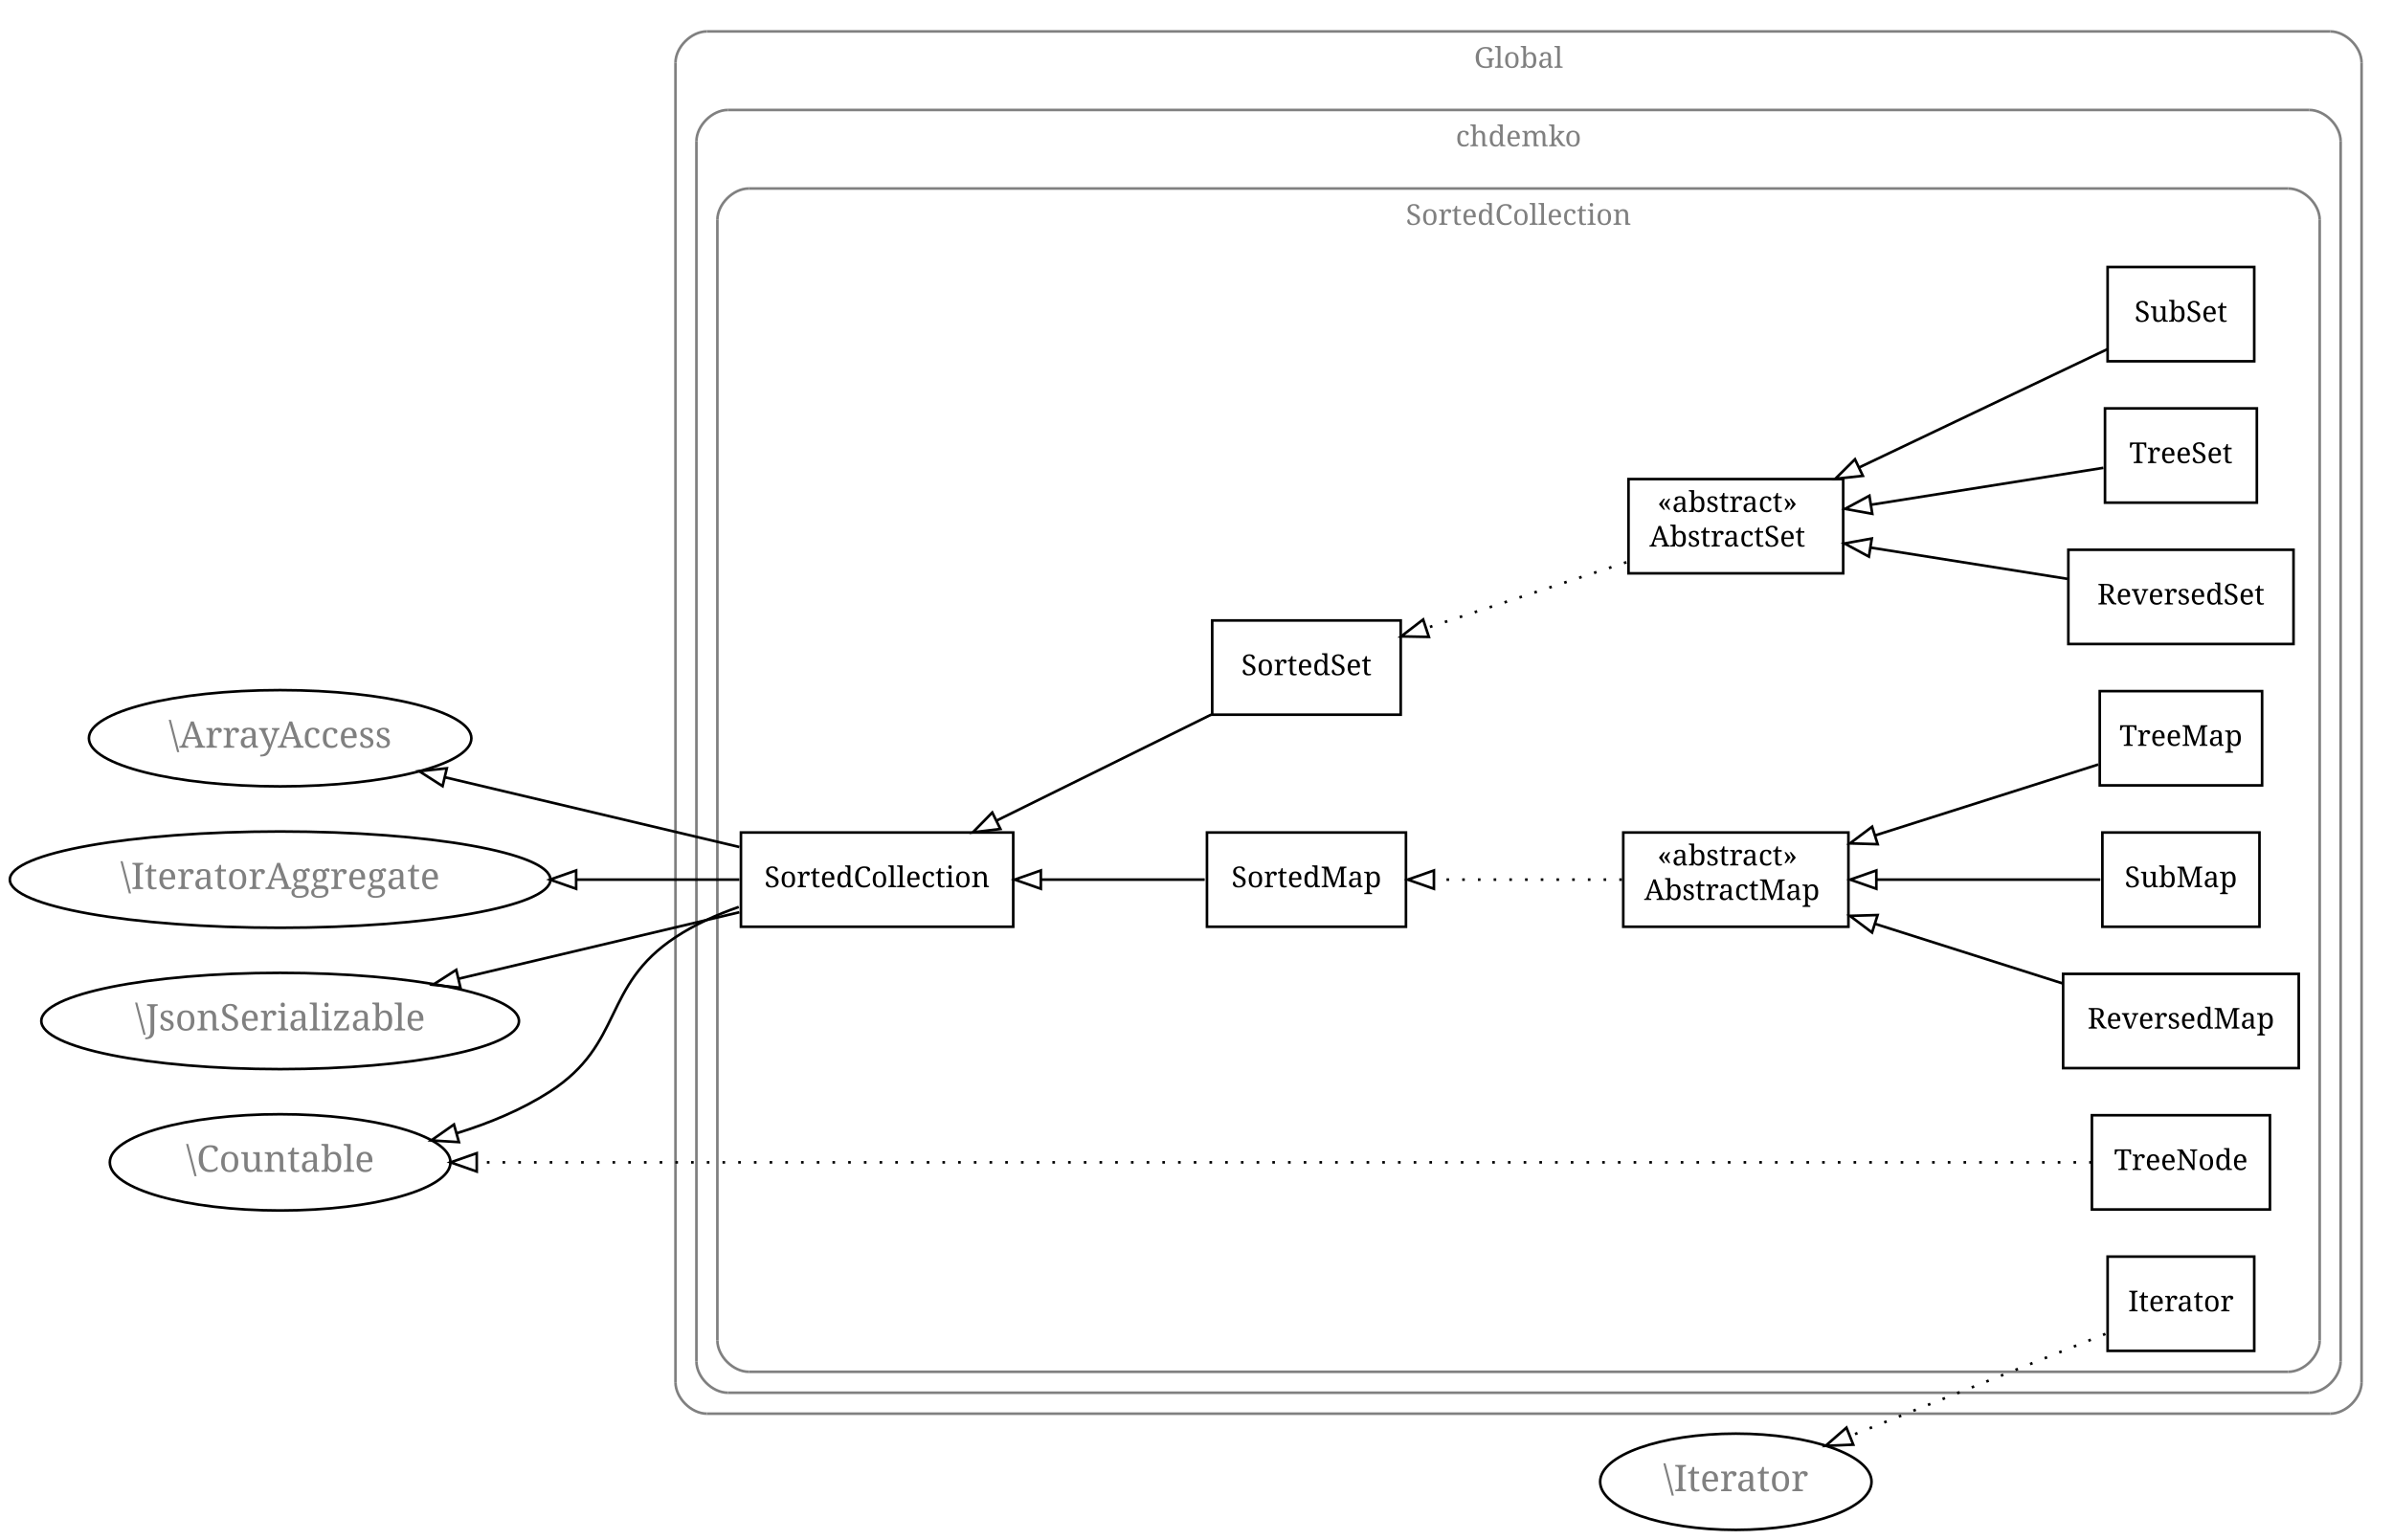
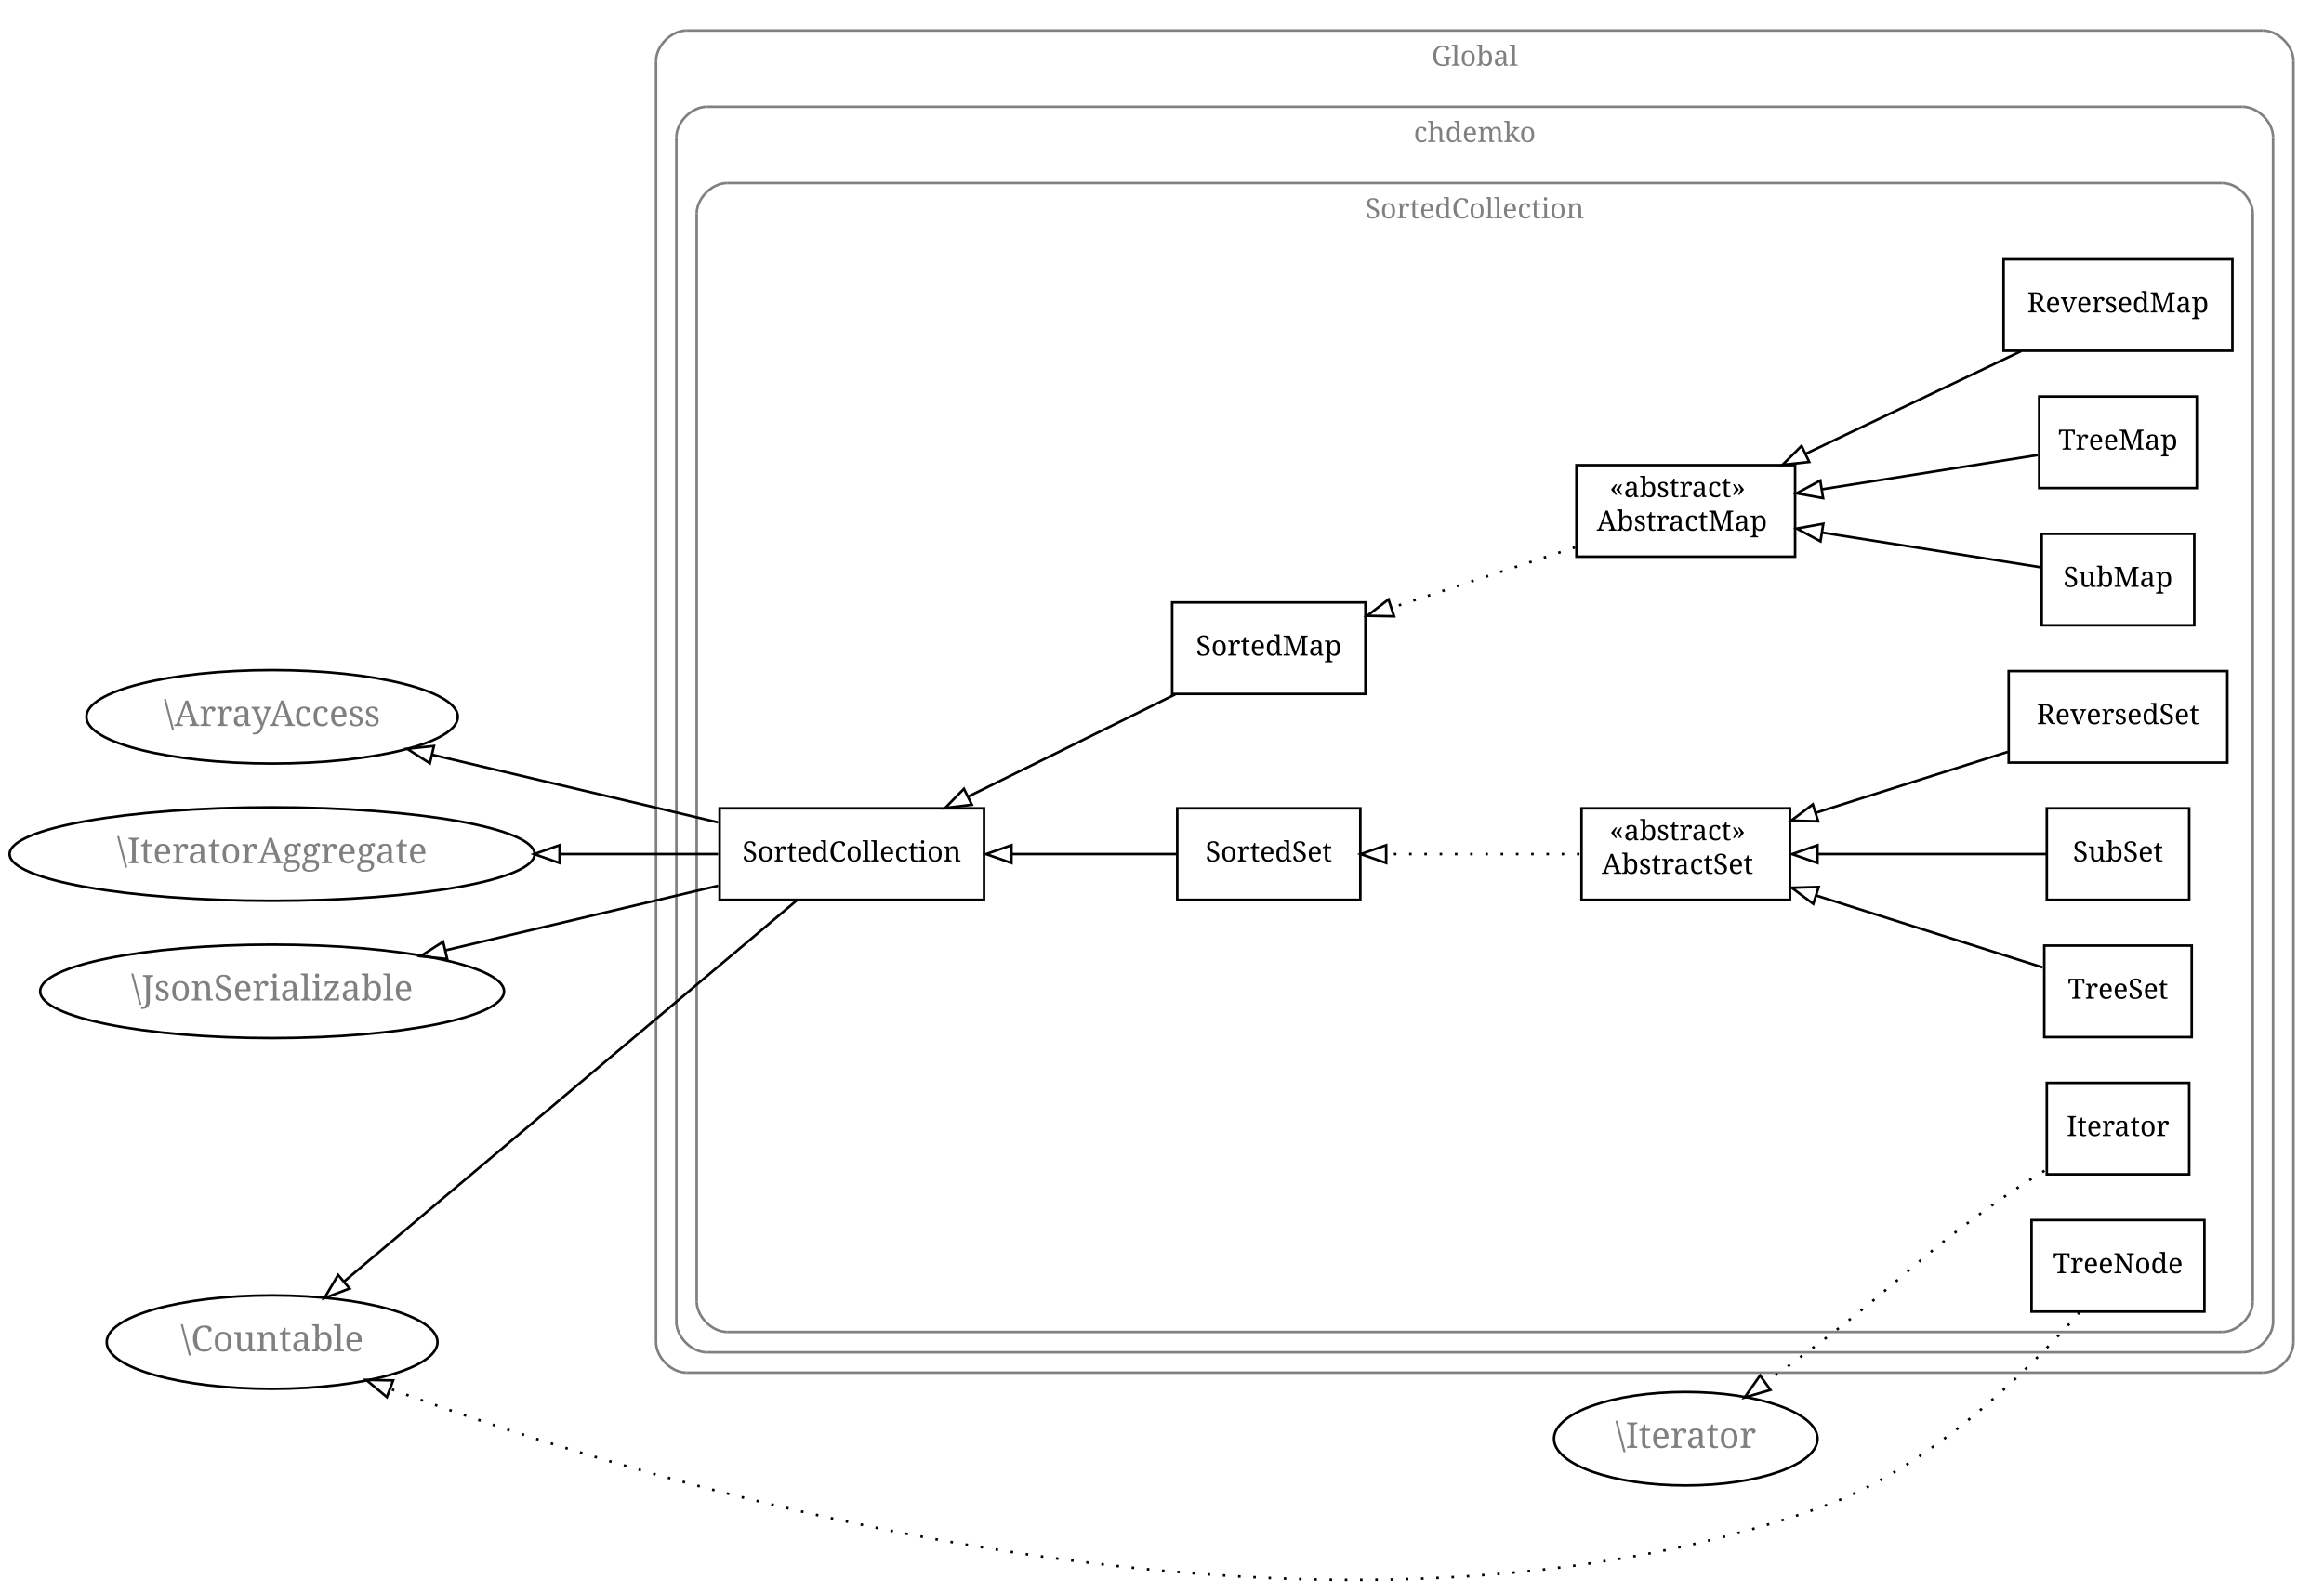
- <svg xmlns="http://www.w3.org/2000/svg" width="914pt" height="588pt" viewBox="0.00 0.00 914.00 588.00">
-   <g id="graph1" class="graph" transform="scale(1 1) rotate(0) translate(4 584)">
-     <polygon fill="white" stroke="white" points="-4,5 -4,-584 911,-584 911,5 -4,5" />
+ <svg xmlns="http://www.w3.org/2000/svg" width="914pt" height="626pt" viewBox="0.00 0.00 914.00 626.03">
+   <g id="graph1" class="graph" transform="scale(1 1) rotate(0) translate(4 622.034)">
+     <polygon fill="white" stroke="white" points="-4,5 -4,-622.034 911,-622.034 911,5 -4,5" />
    <g id="graph2" class="cluster">
-       <polyline fill="none" stroke="gray" points="266,-44 886,-44 " />
-       <path fill="none" stroke="gray" d="M886,-44C892,-44 898,-50 898,-56" />
-       <polyline fill="none" stroke="gray" points="898,-56 898,-560 " />
-       <path fill="none" stroke="gray" d="M898,-560C898,-566 892,-572 886,-572" />
-       <polyline fill="none" stroke="gray" points="886,-572 266,-572 " />
-       <path fill="none" stroke="gray" d="M266,-572C260,-572 254,-566 254,-560" />
-       <polyline fill="none" stroke="gray" points="254,-560 254,-56 " />
-       <path fill="none" stroke="gray" d="M254,-56C254,-50 260,-44 266,-44" />
-       <text text-anchor="middle" x="576" y="-558.1" font-family="Times Roman,serif" font-size="11.00" fill="gray">Global</text>
+       <polyline fill="none" stroke="gray" points="266,-82.034 886,-82.034 " />
+       <path fill="none" stroke="gray" d="M886,-82.034C892,-82.034 898,-88.034 898,-94.034" />
+       <polyline fill="none" stroke="gray" points="898,-94.034 898,-598.034 " />
+       <path fill="none" stroke="gray" d="M898,-598.034C898,-604.034 892,-610.034 886,-610.034" />
+       <polyline fill="none" stroke="gray" points="886,-610.034 266,-610.034 " />
+       <path fill="none" stroke="gray" d="M266,-610.034C260,-610.034 254,-604.034 254,-598.034" />
+       <polyline fill="none" stroke="gray" points="254,-598.034 254,-94.034 " />
+       <path fill="none" stroke="gray" d="M254,-94.034C254,-88.034 260,-82.034 266,-82.034" />
+       <text text-anchor="middle" x="576" y="-596.134" font-family="Times Roman,serif" font-size="11.00" fill="gray">Global</text>
    </g>
    <g id="graph3" class="cluster">
-       <polyline fill="none" stroke="gray" points="274,-52 878,-52 " />
-       <path fill="none" stroke="gray" d="M878,-52C884,-52 890,-58 890,-64" />
-       <polyline fill="none" stroke="gray" points="890,-64 890,-530 " />
-       <path fill="none" stroke="gray" d="M890,-530C890,-536 884,-542 878,-542" />
-       <polyline fill="none" stroke="gray" points="878,-542 274,-542 " />
-       <path fill="none" stroke="gray" d="M274,-542C268,-542 262,-536 262,-530" />
-       <polyline fill="none" stroke="gray" points="262,-530 262,-64 " />
-       <path fill="none" stroke="gray" d="M262,-64C262,-58 268,-52 274,-52" />
-       <text text-anchor="middle" x="576" y="-528.1" font-family="Times Roman,serif" font-size="11.00" fill="gray">chdemko</text>
+       <polyline fill="none" stroke="gray" points="274,-90.034 878,-90.034 " />
+       <path fill="none" stroke="gray" d="M878,-90.034C884,-90.034 890,-96.034 890,-102.034" />
+       <polyline fill="none" stroke="gray" points="890,-102.034 890,-568.034 " />
+       <path fill="none" stroke="gray" d="M890,-568.034C890,-574.034 884,-580.034 878,-580.034" />
+       <polyline fill="none" stroke="gray" points="878,-580.034 274,-580.034 " />
+       <path fill="none" stroke="gray" d="M274,-580.034C268,-580.034 262,-574.034 262,-568.034" />
+       <polyline fill="none" stroke="gray" points="262,-568.034 262,-102.034 " />
+       <path fill="none" stroke="gray" d="M262,-102.034C262,-96.034 268,-90.034 274,-90.034" />
+       <text text-anchor="middle" x="576" y="-566.134" font-family="Times Roman,serif" font-size="11.00" fill="gray">chdemko</text>
    </g>
    <g id="graph4" class="cluster">
-       <polyline fill="none" stroke="gray" points="282,-60 870,-60 " />
-       <path fill="none" stroke="gray" d="M870,-60C876,-60 882,-66 882,-72" />
-       <polyline fill="none" stroke="gray" points="882,-72 882,-500 " />
-       <path fill="none" stroke="gray" d="M882,-500C882,-506 876,-512 870,-512" />
-       <polyline fill="none" stroke="gray" points="870,-512 282,-512 " />
-       <path fill="none" stroke="gray" d="M282,-512C276,-512 270,-506 270,-500" />
-       <polyline fill="none" stroke="gray" points="270,-500 270,-72 " />
-       <path fill="none" stroke="gray" d="M270,-72C270,-66 276,-60 282,-60" />
-       <text text-anchor="middle" x="576" y="-498.1" font-family="Times Roman,serif" font-size="11.00" fill="gray">SortedCollection</text>
+       <polyline fill="none" stroke="gray" points="282,-98.034 870,-98.034 " />
+       <path fill="none" stroke="gray" d="M870,-98.034C876,-98.034 882,-104.034 882,-110.034" />
+       <polyline fill="none" stroke="gray" points="882,-110.034 882,-538.034 " />
+       <path fill="none" stroke="gray" d="M882,-538.034C882,-544.034 876,-550.034 870,-550.034" />
+       <polyline fill="none" stroke="gray" points="870,-550.034 282,-550.034 " />
+       <path fill="none" stroke="gray" d="M282,-550.034C276,-550.034 270,-544.034 270,-538.034" />
+       <polyline fill="none" stroke="gray" points="270,-538.034 270,-110.034 " />
+       <path fill="none" stroke="gray" d="M270,-110.034C270,-104.034 276,-98.034 282,-98.034" />
+       <text text-anchor="middle" x="576" y="-536.134" font-family="Times Roman,serif" font-size="11.00" fill="gray">SortedCollection</text>
    </g>
    <g id="node4" class="node">
-       <polygon fill="none" stroke="black" points="857,-482 801,-482 801,-446 857,-446 857,-482" />
-       <text text-anchor="middle" x="829" y="-461.1" font-family="Times Roman,serif" font-size="11.00">SubSet</text>
+       <polygon fill="none" stroke="black" points="702,-439.034 616,-439.034 616,-403.034 702,-403.034 702,-439.034" />
+       <text text-anchor="start" x="629" y="-426.468" font-family="Times Roman,serif" font-size="11.00">«abstract»</text>
+       <text text-anchor="start" x="624" y="-413.268" font-family="Times Roman,serif" font-size="11.00">AbstractMap</text>
+     </g>
+     <g id="node14" class="node">
+       <polygon fill="none" stroke="black" points="533,-385.034 457,-385.034 457,-349.034 533,-349.034 533,-385.034" />
+       <text text-anchor="middle" x="495" y="-364.134" font-family="Times Roman,serif" font-size="11.00">SortedMap</text>
+     </g>
+     <g id="edge5" class="edge">
+       <path fill="none" stroke="black" stroke-dasharray="1,5" d="M615.482,-406.705C593.229,-399.378 566.086,-390.441 543.201,-382.905" />
+       <polygon fill="none" stroke="black" points="544.274,-379.574 533.681,-379.771 542.084,-386.223 544.274,-379.574" />
+     </g>
+     <g id="node5" class="node">
+       <polygon fill="none" stroke="black" points="857,-196.034 801,-196.034 801,-160.034 857,-160.034 857,-196.034" />
+       <text text-anchor="middle" x="829" y="-175.134" font-family="Times Roman,serif" font-size="11.00">Iterator</text>
+     </g>
+     <g id="node19" class="node">
+       <ellipse fill="none" stroke="black" cx="659" cy="-56.034" rx="51.828" ry="18.385" />
+       <text text-anchor="middle" x="659" y="-52.434" font-family="Times Roman,serif" font-size="14.00" fill="gray">\Iterator</text>
+     </g>
+     <g id="edge7" class="edge">
+       <path fill="none" stroke="black" stroke-dasharray="1,5" d="M800.083,-161.439C794.659,-158.115 789.096,-154.558 784,-151.034 750.431,-127.82 744.594,-118.599 712,-94.034 705.046,-88.793 697.487,-83.272 690.314,-78.112" />
+       <polygon fill="none" stroke="black" points="692.301,-75.229 682.131,-72.258 688.228,-80.922 692.301,-75.229" />
+     </g>
+     <g id="node6" class="node">
+       <polygon fill="none" stroke="black" points="863,-142.034 795,-142.034 795,-106.034 863,-106.034 863,-142.034" />
+       <text text-anchor="middle" x="829" y="-121.134" font-family="Times Roman,serif" font-size="11.00">TreeNode</text>
+     </g>
+     <g id="node21" class="node">
+       <ellipse fill="none" stroke="black" cx="103" cy="-94.034" rx="65.054" ry="18.385" />
+       <text text-anchor="middle" x="103" y="-90.434" font-family="Times Roman,serif" font-size="14.00" fill="gray">\Countable</text>
+     </g>
+     <g id="edge9" class="edge">
+       <path fill="none" stroke="black" stroke-dasharray="1,5" d="M813.884,-105.724C793.538,-82.676 754.906,-44.26 712,-29.034 512.024,41.929 253.747,-37.245 149.588,-75.603" />
+       <polygon fill="none" stroke="black" points="148.142,-72.406 139.996,-79.181 150.589,-78.965 148.142,-72.406" />
+     </g>
+     <g id="node7" class="node">
+       <polygon fill="none" stroke="black" points="874,-520.034 784,-520.034 784,-484.034 874,-484.034 874,-520.034" />
+       <text text-anchor="middle" x="829" y="-499.134" font-family="Times Roman,serif" font-size="11.00">ReversedMap</text>
+     </g>
+     <g id="edge11" class="edge">
+       <path fill="none" stroke="black" d="M790.849,-483.856C765.804,-471.923 732.868,-456.23 706.18,-443.514" />
+       <polygon fill="none" stroke="black" points="707.557,-440.293 697.024,-439.151 704.546,-446.613 707.557,-440.293" />
+     </g>
+     <g id="node8" class="node">
+       <polygon fill="none" stroke="black" points="860,-466.034 798,-466.034 798,-430.034 860,-430.034 860,-466.034" />
+       <text text-anchor="middle" x="829" y="-445.134" font-family="Times Roman,serif" font-size="11.00">TreeMap</text>
+     </g>
+     <g id="edge13" class="edge">
+       <path fill="none" stroke="black" d="M797.423,-443.019C773.649,-439.243 740.498,-433.978 712.598,-429.547" />
+       <polygon fill="none" stroke="black" points="713.01,-426.068 702.584,-427.956 711.912,-432.982 713.01,-426.068" />
+     </g>
+     <g id="node9" class="node">
+       <polygon fill="none" stroke="black" points="859,-412.034 799,-412.034 799,-376.034 859,-376.034 859,-412.034" />
+       <text text-anchor="middle" x="829" y="-391.134" font-family="Times Roman,serif" font-size="11.00">SubMap</text>
+     </g>
+     <g id="edge15" class="edge">
+       <path fill="none" stroke="black" d="M798.214,-398.924C774.439,-402.7 740.951,-408.018 712.778,-412.493" />
+       <polygon fill="none" stroke="black" points="711.993,-409.074 702.666,-414.099 713.091,-415.987 711.993,-409.074" />
+     </g>
+     <g id="node10" class="node">
+       <polygon fill="none" stroke="black" points="872,-358.034 786,-358.034 786,-322.034 872,-322.034 872,-358.034" />
+       <text text-anchor="middle" x="829" y="-337.134" font-family="Times Roman,serif" font-size="11.00">ReversedSet</text>
+     </g>
+     <g id="node13" class="node">
+       <polygon fill="none" stroke="black" points="700,-304.034 618,-304.034 618,-268.034 700,-268.034 700,-304.034" />
+       <text text-anchor="start" x="629" y="-291.468" font-family="Times Roman,serif" font-size="11.00">«abstract»</text>
+       <text text-anchor="start" x="626" y="-278.268" font-family="Times Roman,serif" font-size="11.00">AbstractSet</text>
+     </g>
+     <g id="edge17" class="edge">
+       <path fill="none" stroke="black" d="M785.662,-326.268C762.664,-318.963 734.259,-309.94 710.181,-302.292" />
+       <polygon fill="none" stroke="black" points="711.09,-298.908 700.5,-299.217 708.971,-305.58 711.09,-298.908" />
    </g>
    <g id="node11" class="node">
-       <polygon fill="none" stroke="black" points="700,-401 618,-401 618,-365 700,-365 700,-401" />
-       <text text-anchor="start" x="629" y="-388.433" font-family="Times Roman,serif" font-size="11.00">«abstract»</text>
-       <text text-anchor="start" x="626" y="-375.233" font-family="Times Roman,serif" font-size="11.00">AbstractSet</text>
+       <polygon fill="none" stroke="black" points="857,-304.034 801,-304.034 801,-268.034 857,-268.034 857,-304.034" />
+       <text text-anchor="middle" x="829" y="-283.134" font-family="Times Roman,serif" font-size="11.00">SubSet</text>
    </g>
-     <g id="edge5" class="edge">
-       <path fill="none" stroke="black" d="M800.928,-450.624C775.203,-438.367 736.603,-419.976 706.149,-405.465" />
-       <polygon fill="none" stroke="black" points="707.516,-402.239 696.983,-401.098 704.505,-408.559 707.516,-402.239" />
+     <g id="edge19" class="edge">
+       <path fill="none" stroke="black" d="M800.928,-286.034C776.548,-286.034 740.604,-286.034 710.99,-286.034" />
+       <polygon fill="none" stroke="black" points="710.808,-282.534 700.808,-286.034 710.808,-289.534 710.808,-282.534" />
    </g>
-     <g id="node5" class="node">
-       <polygon fill="none" stroke="black" points="863,-158 795,-158 795,-122 863,-122 863,-158" />
-       <text text-anchor="middle" x="829" y="-137.1" font-family="Times Roman,serif" font-size="11.00">TreeNode</text>
+     <g id="node12" class="node">
+       <polygon fill="none" stroke="black" points="858,-250.034 800,-250.034 800,-214.034 858,-214.034 858,-250.034" />
+       <text text-anchor="middle" x="829" y="-229.134" font-family="Times Roman,serif" font-size="11.00">TreeSet</text>
    </g>
-     <g id="node19" class="node">
-       <ellipse fill="none" stroke="black" cx="103" cy="-140" rx="65.054" ry="18.385" />
-       <text text-anchor="middle" x="103" y="-136.4" font-family="Times Roman,serif" font-size="14.00" fill="gray">\Countable</text>
-     </g>
-     <g id="edge7" class="edge">
-       <path fill="none" stroke="black" stroke-dasharray="1,5" d="M794.957,-140C684.45,-140 333.941,-140 178.492,-140" />
-       <polygon fill="none" stroke="black" points="178.091,-136.5 168.091,-140 178.091,-143.5 178.091,-136.5" />
-     </g>
-     <g id="node6" class="node">
-       <polygon fill="none" stroke="black" points="858,-428 800,-428 800,-392 858,-392 858,-428" />
-       <text text-anchor="middle" x="829" y="-407.1" font-family="Times Roman,serif" font-size="11.00">TreeSet</text>
-     </g>
-     <g id="edge9" class="edge">
-       <path fill="none" stroke="black" d="M799.388,-405.297C774.966,-401.418 739.738,-395.823 710.681,-391.208" />
-       <polygon fill="none" stroke="black" points="711.114,-387.733 700.689,-389.621 710.016,-394.646 711.114,-387.733" />
-     </g>
-     <g id="node7" class="node">
-       <polygon fill="none" stroke="black" points="860,-320 798,-320 798,-284 860,-284 860,-320" />
-       <text text-anchor="middle" x="829" y="-299.1" font-family="Times Roman,serif" font-size="11.00">TreeMap</text>
-     </g>
-     <g id="node9" class="node">
-       <polygon fill="none" stroke="black" points="702,-266 616,-266 616,-230 702,-230 702,-266" />
-       <text text-anchor="start" x="629" y="-253.433" font-family="Times Roman,serif" font-size="11.00">«abstract»</text>
-       <text text-anchor="start" x="624" y="-240.233" font-family="Times Roman,serif" font-size="11.00">AbstractMap</text>
-     </g>
-     <g id="edge11" class="edge">
-       <path fill="none" stroke="black" d="M797.423,-291.97C773.544,-284.385 740.207,-273.795 712.231,-264.909" />
-       <polygon fill="none" stroke="black" points="713.175,-261.536 702.584,-261.844 711.055,-268.208 713.175,-261.536" />
-     </g>
-     <g id="node8" class="node">
-       <polygon fill="none" stroke="black" points="859,-266 799,-266 799,-230 859,-230 859,-266" />
-       <text text-anchor="middle" x="829" y="-245.1" font-family="Times Roman,serif" font-size="11.00">SubMap</text>
-     </g>
-     <g id="edge13" class="edge">
-       <path fill="none" stroke="black" d="M798.214,-248C774.439,-248 740.951,-248 712.778,-248" />
-       <polygon fill="none" stroke="black" points="712.666,-244.5 702.666,-248 712.666,-251.5 712.666,-244.5" />
+     <g id="edge21" class="edge">
+       <path fill="none" stroke="black" d="M799.388,-241.44C774.859,-249.232 739.43,-260.486 710.301,-269.739" />
+       <polygon fill="none" stroke="black" points="709.16,-266.429 700.689,-272.792 711.279,-273.1 709.16,-266.429" />
    </g>
    <g id="node16" class="node">
-       <polygon fill="none" stroke="black" points="533,-266 457,-266 457,-230 533,-230 533,-266" />
-       <text text-anchor="middle" x="495" y="-245.1" font-family="Times Roman,serif" font-size="11.00">SortedMap</text>
-     </g>
-     <g id="edge15" class="edge">
-       <path fill="none" stroke="black" stroke-dasharray="1,5" d="M615.482,-248C593.428,-248 566.571,-248 543.815,-248" />
-       <polygon fill="none" stroke="black" points="543.681,-244.5 533.681,-248 543.681,-251.5 543.681,-244.5" />
-     </g>
-     <g id="node10" class="node">
-       <polygon fill="none" stroke="black" points="874,-212 784,-212 784,-176 874,-176 874,-212" />
-       <text text-anchor="middle" x="829" y="-191.1" font-family="Times Roman,serif" font-size="11.00">ReversedMap</text>
-     </g>
-     <g id="edge17" class="edge">
-       <path fill="none" stroke="black" d="M783.889,-208.329C761.855,-215.328 735.197,-223.796 712.177,-231.108" />
-       <polygon fill="none" stroke="black" points="711.03,-227.801 702.558,-234.164 713.149,-234.472 711.03,-227.801" />
-     </g>
-     <g id="node14" class="node">
-       <polygon fill="none" stroke="black" points="531,-347 459,-347 459,-311 531,-311 531,-347" />
-       <text text-anchor="middle" x="495" y="-326.1" font-family="Times Roman,serif" font-size="11.00">SortedSet</text>
-     </g>
-     <g id="edge19" class="edge">
-       <path fill="none" stroke="black" stroke-dasharray="1,5" d="M617.192,-369.234C593.837,-361.544 564.704,-351.951 540.743,-344.062" />
-       <polygon fill="none" stroke="black" points="541.755,-340.71 531.162,-340.907 539.565,-347.359 541.755,-340.71" />
-     </g>
-     <g id="node12" class="node">
-       <polygon fill="none" stroke="black" points="857,-104 801,-104 801,-68 857,-68 857,-104" />
-       <text text-anchor="middle" x="829" y="-83.1" font-family="Times Roman,serif" font-size="11.00">Iterator</text>
-     </g>
-     <g id="node27" class="node">
-       <ellipse fill="none" stroke="black" cx="659" cy="-18" rx="51.828" ry="18.385" />
-       <text text-anchor="middle" x="659" y="-14.4" font-family="Times Roman,serif" font-size="14.00" fill="gray">\Iterator</text>
-     </g>
-     <g id="edge21" class="edge">
-       <path fill="none" stroke="black" stroke-dasharray="1,5" d="M800.162,-74.465C773.492,-63.797 733.472,-47.789 702.846,-35.538" />
-       <polygon fill="none" stroke="black" points="703.846,-32.169 693.261,-31.705 701.246,-38.668 703.846,-32.169" />
-     </g>
-     <g id="node13" class="node">
-       <polygon fill="none" stroke="black" points="872,-374 786,-374 786,-338 872,-338 872,-374" />
-       <text text-anchor="middle" x="829" y="-353.1" font-family="Times Roman,serif" font-size="11.00">ReversedSet</text>
+       <polygon fill="none" stroke="black" points="531,-304.034 459,-304.034 459,-268.034 531,-268.034 531,-304.034" />
+       <text text-anchor="middle" x="495" y="-283.134" font-family="Times Roman,serif" font-size="11.00">SortedSet</text>
    </g>
    <g id="edge23" class="edge">
-       <path fill="none" stroke="black" d="M785.662,-362.883C762.766,-366.52 734.511,-371.007 710.502,-374.82" />
-       <polygon fill="none" stroke="black" points="709.827,-371.383 700.5,-376.409 710.925,-378.297 709.827,-371.383" />
+       <path fill="none" stroke="black" stroke-dasharray="1,5" d="M617.192,-286.034C594.045,-286.034 565.221,-286.034 541.383,-286.034" />
+       <polygon fill="none" stroke="black" points="541.162,-282.534 531.162,-286.034 541.162,-289.534 541.162,-282.534" />
    </g>
    <g id="node15" class="node">
-       <polygon fill="none" stroke="black" points="383,-266 279,-266 279,-230 383,-230 383,-266" />
-       <text text-anchor="middle" x="331" y="-245.1" font-family="Times Roman,serif" font-size="11.00">SortedCollection</text>
+       <polygon fill="none" stroke="black" points="383,-304.034 279,-304.034 279,-268.034 383,-268.034 383,-304.034" />
+       <text text-anchor="middle" x="331" y="-283.134" font-family="Times Roman,serif" font-size="11.00">SortedCollection</text>
    </g>
    <g id="edge25" class="edge">
-       <path fill="none" stroke="black" d="M458.603,-311.023C434.482,-299.11 402.642,-283.384 376.802,-270.622" />
-       <polygon fill="none" stroke="black" points="378.094,-267.356 367.578,-266.066 374.994,-273.633 378.094,-267.356" />
+       <path fill="none" stroke="black" d="M458.195,-348.856C434.14,-336.975 402.538,-321.367 376.853,-308.681" />
+       <polygon fill="none" stroke="black" points="378.198,-305.442 367.682,-304.151 375.098,-311.718 378.198,-305.442" />
    </g>
    <g id="edge29" class="edge">
-       <path fill="none" stroke="black" d="M278.162,-237.564C269.688,-234.604 261.312,-230.823 254,-226 225.781,-207.388 234.421,-185.302 206,-167 195.33,-160.129 182.976,-155.002 170.609,-151.177" />
-       <polygon fill="none" stroke="black" points="171.294,-147.734 160.719,-148.38 169.389,-154.47 171.294,-147.734" />
+       <path fill="none" stroke="black" d="M309.55,-267.971C268.243,-233.186 177.657,-156.903 131.401,-117.951" />
+       <polygon fill="none" stroke="black" points="133.472,-115.119 123.569,-111.355 128.963,-120.474 133.472,-115.119" />
    </g>
    <g id="node31" class="node">
-       <ellipse fill="none" stroke="black" cx="103" cy="-302" rx="73.039" ry="18.385" />
-       <text text-anchor="middle" x="103" y="-298.4" font-family="Times Roman,serif" font-size="14.00" fill="gray">\ArrayAccess</text>
+       <ellipse fill="none" stroke="black" cx="103" cy="-340.034" rx="73.039" ry="18.385" />
+       <text text-anchor="middle" x="103" y="-336.434" font-family="Times Roman,serif" font-size="14.00" fill="gray">\ArrayAccess</text>
    </g>
    <g id="edge27" class="edge">
-       <path fill="none" stroke="black" d="M278.406,-260.456C244.867,-268.4 201.222,-278.737 165.859,-287.112" />
-       <polygon fill="none" stroke="black" points="165.043,-283.709 156.119,-289.419 166.657,-290.52 165.043,-283.709" />
+       <path fill="none" stroke="black" d="M278.406,-298.491C244.867,-306.434 201.222,-316.771 165.859,-325.147" />
+       <polygon fill="none" stroke="black" points="165.043,-321.743 156.119,-327.453 166.657,-328.554 165.043,-321.743" />
    </g>
    <g id="node34" class="node">
-       <ellipse fill="none" stroke="black" cx="103" cy="-248" rx="103.238" ry="18.385" />
-       <text text-anchor="middle" x="103" y="-244.4" font-family="Times Roman,serif" font-size="14.00" fill="gray">\IteratorAggregate</text>
+       <ellipse fill="none" stroke="black" cx="103" cy="-286.034" rx="103.238" ry="18.385" />
+       <text text-anchor="middle" x="103" y="-282.434" font-family="Times Roman,serif" font-size="14.00" fill="gray">\IteratorAggregate</text>
    </g>
    <g id="edge31" class="edge">
-       <path fill="none" stroke="black" d="M278.406,-248C259.703,-248 237.856,-248 216.055,-248" />
-       <polygon fill="none" stroke="black" points="216.054,-244.5 206.054,-248 216.054,-251.5 216.054,-244.5" />
+       <path fill="none" stroke="black" d="M278.406,-286.034C259.703,-286.034 237.856,-286.034 216.055,-286.034" />
+       <polygon fill="none" stroke="black" points="216.054,-282.534 206.054,-286.034 216.054,-289.534 216.054,-282.534" />
    </g>
    <g id="node36" class="node">
-       <ellipse fill="none" stroke="black" cx="103" cy="-194" rx="91.217" ry="18.385" />
-       <text text-anchor="middle" x="103" y="-190.4" font-family="Times Roman,serif" font-size="14.00" fill="gray">\JsonSerializable</text>
+       <ellipse fill="none" stroke="black" cx="103" cy="-232.034" rx="91.217" ry="18.385" />
+       <text text-anchor="middle" x="103" y="-228.434" font-family="Times Roman,serif" font-size="14.00" fill="gray">\JsonSerializable</text>
    </g>
    <g id="edge33" class="edge">
-       <path fill="none" stroke="black" d="M278.406,-235.544C246.567,-228.003 205.619,-218.304 171.296,-210.175" />
-       <polygon fill="none" stroke="black" points="171.877,-206.716 161.34,-207.817 170.264,-213.528 171.877,-206.716" />
+       <path fill="none" stroke="black" d="M278.406,-273.578C246.567,-266.037 205.619,-256.339 171.296,-248.209" />
+       <polygon fill="none" stroke="black" points="171.877,-244.75 161.34,-245.852 170.264,-251.562 171.877,-244.75" />
    </g>
    <g id="edge35" class="edge">
-       <path fill="none" stroke="black" d="M456.134,-248C437.494,-248 414.695,-248 393.69,-248" />
-       <polygon fill="none" stroke="black" points="393.548,-244.5 383.548,-248 393.548,-251.5 393.548,-244.5" />
+       <path fill="none" stroke="black" d="M458.603,-286.034C439.622,-286.034 415.86,-286.034 394.004,-286.034" />
+       <polygon fill="none" stroke="black" points="393.79,-282.534 383.79,-286.034 393.79,-289.534 393.79,-282.534" />
    </g>
  </g>
</svg>
